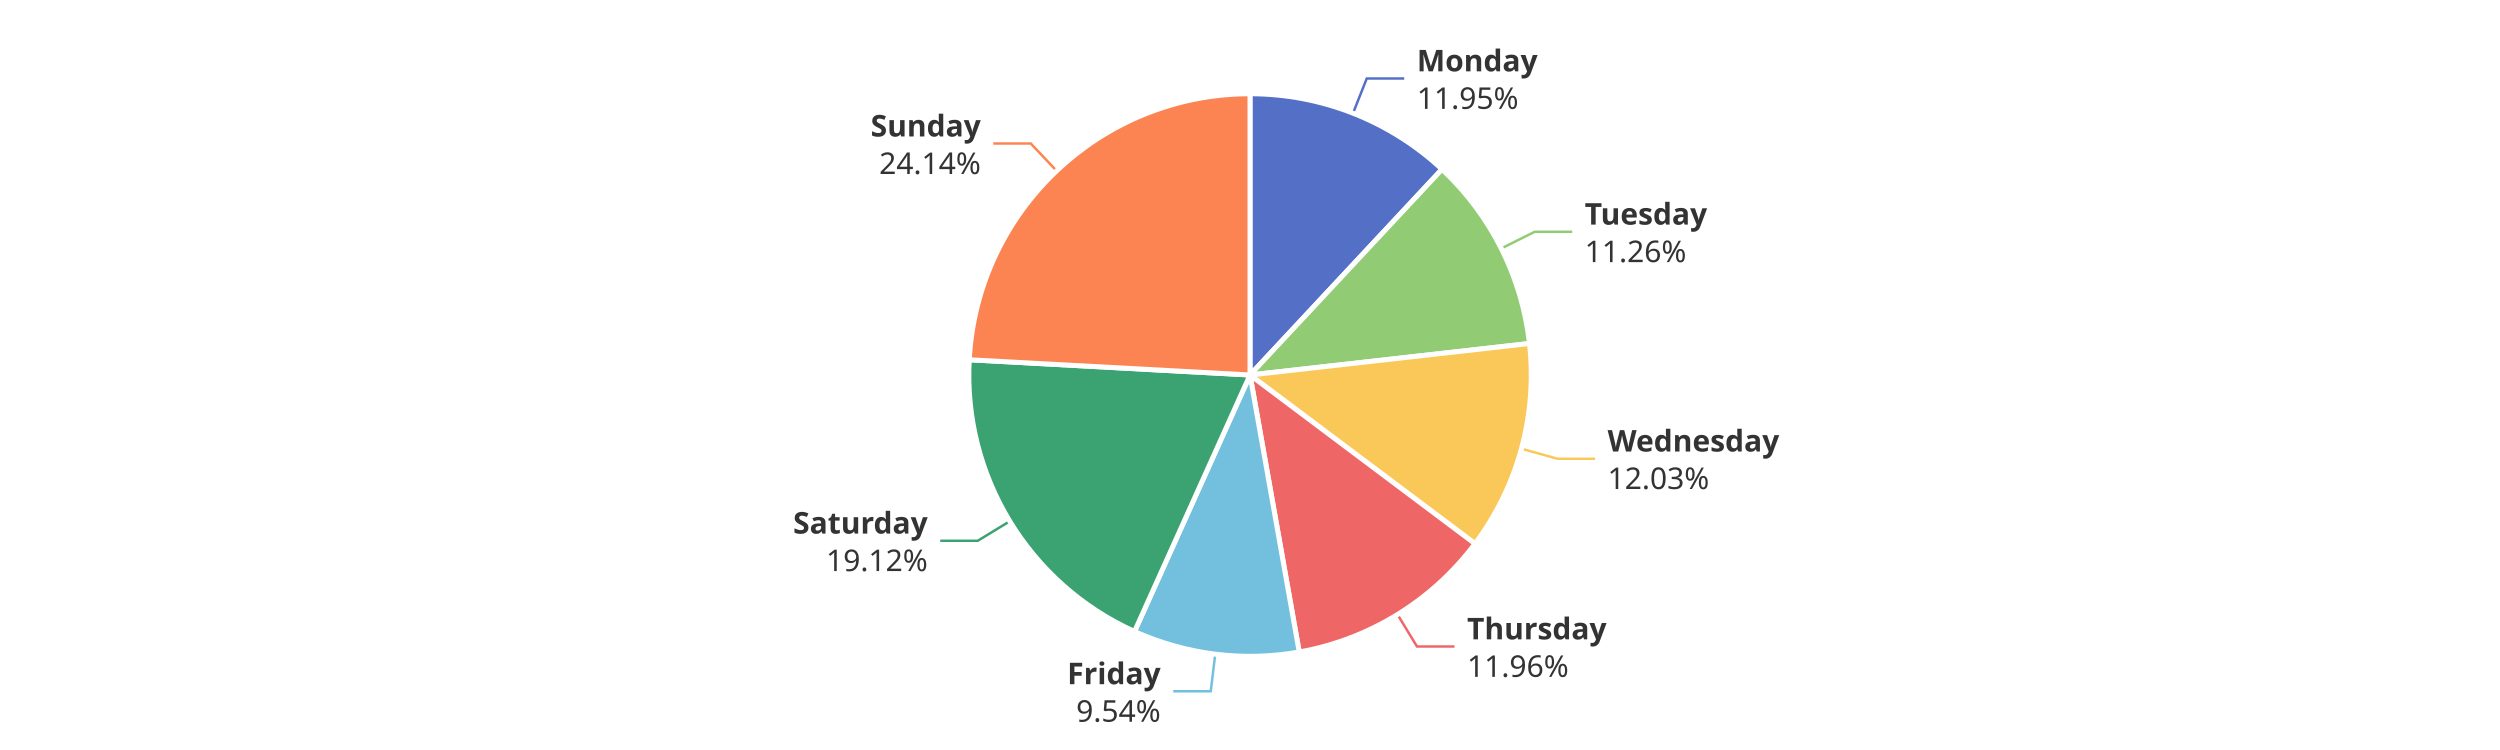
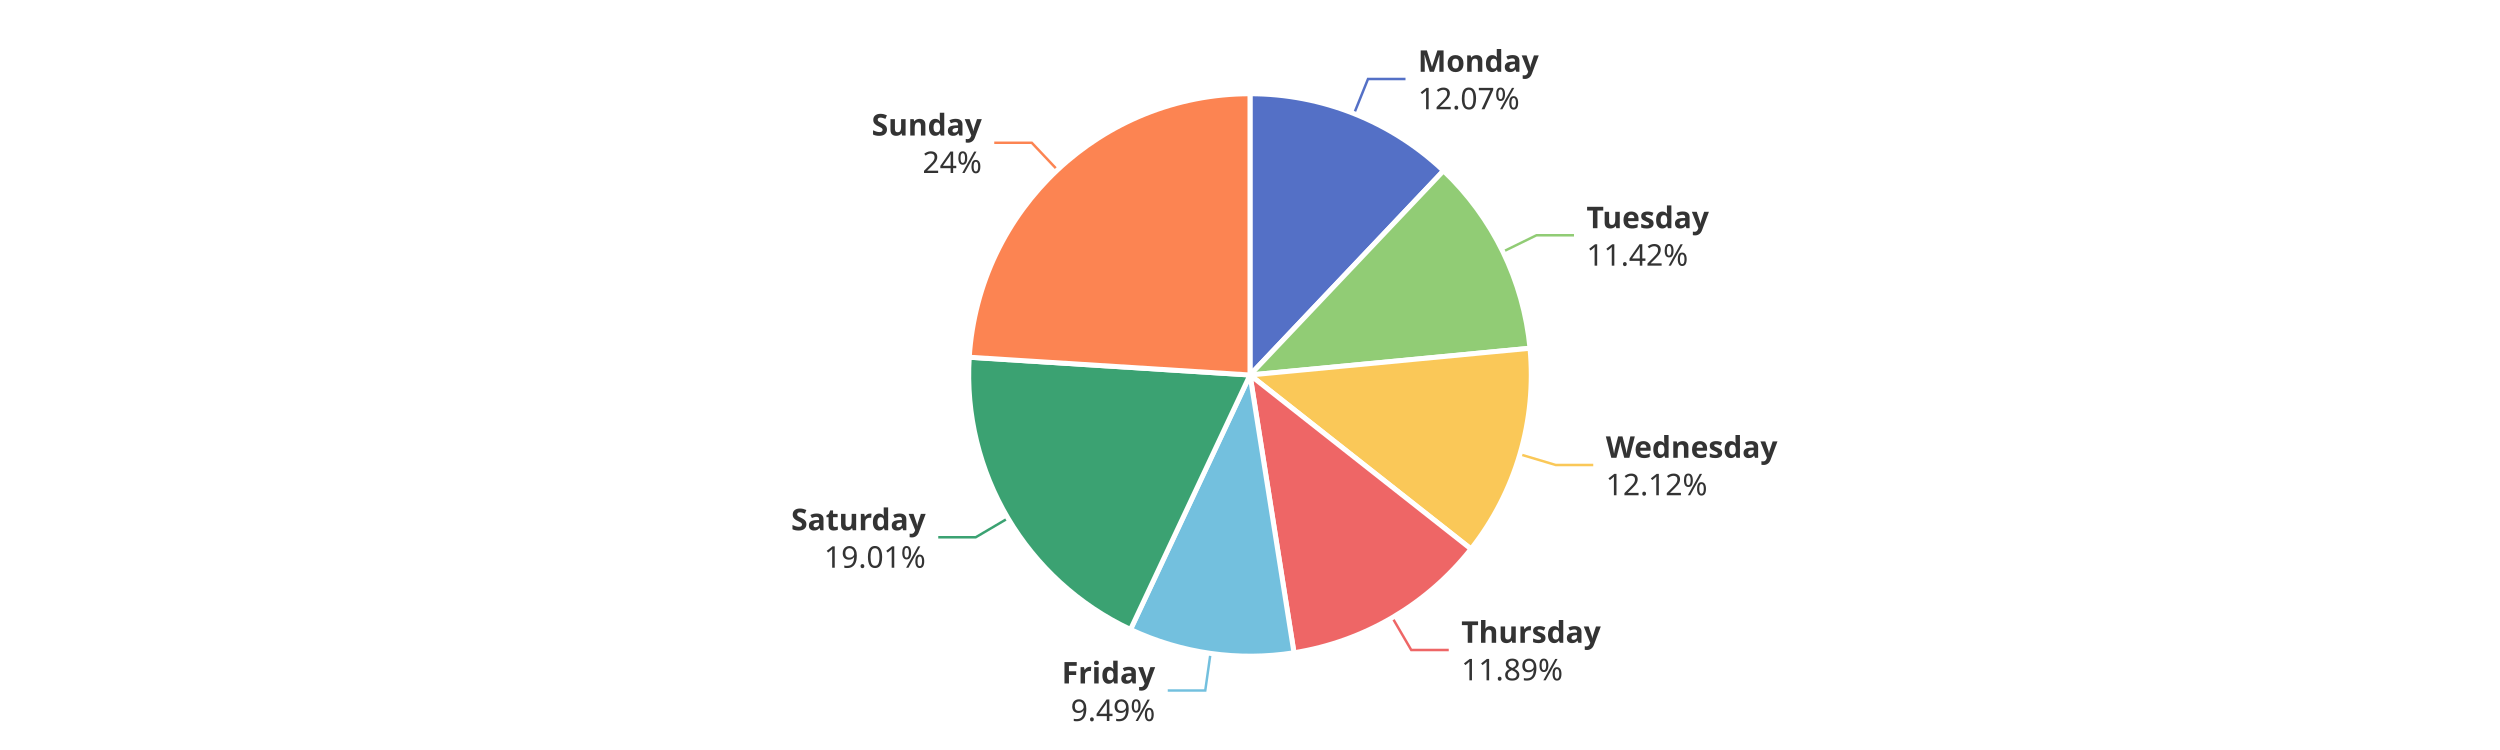
<svg xmlns="http://www.w3.org/2000/svg" width="1000" height="300" version="1.1" baseProfile="full" viewBox="0 0 1000 300">
  <rect width="1000" height="300" x="0" y="0" id="0" fill="#ffffff" />
-   <polyline points="541.2 45.3 546.7 31.4 561.7 31.4" fill="none" stroke="#5470c6" />
-   <polyline points="600.5 99.4 613.9 92.7 628.9 92.7" fill="none" stroke="#91cc75" />
-   <polyline points="608.6 179.5 623 183.5 638 183.5" fill="none" stroke="#fac858" />
-   <polyline points="559 245.8 566.8 258.6 581.8 258.6" fill="none" stroke="#ee6666" />
-   <polyline points="486.1 261.6 484.3 276.5 469.3 276.5" fill="none" stroke="#73c0de" />
-   <polyline points="403.9 208.5 391.1 216.3 376.1 216.3" fill="none" stroke="#3ba272" />
-   <polyline points="422.6 68.3 412.3 57.4 397.3 57.4" fill="none" stroke="#fc8452" />
-   <path d="M500 37.5A112.5 112.5 0 0 1 576.8 67.7L500 150Z" fill="#5470c6" stroke="#fff" stroke-width="2" stroke-linejoin="round" />
-   <path d="M576.8 67.7A112.5 112.5 0 0 1 611.8 137.4L500 150Z" fill="#91cc75" stroke="#fff" stroke-width="2" stroke-linejoin="round" />
-   <path d="M611.8 137.4A112.5 112.5 0 0 1 590 217.5L500 150Z" fill="#fac858" stroke="#fff" stroke-width="2" stroke-linejoin="round" />
-   <path d="M590 217.5A112.5 112.5 0 0 1 519.7 260.8L500 150Z" fill="#ee6666" stroke="#fff" stroke-width="2" stroke-linejoin="round" />
-   <path d="M519.7 260.8A112.5 112.5 0 0 1 453.8 252.6L500 150Z" fill="#73c0de" stroke="#fff" stroke-width="2" stroke-linejoin="round" />
-   <path d="M453.8 252.6A112.5 112.5 0 0 1 387.7 143.9L500 150Z" fill="#3ba272" stroke="#fff" stroke-width="2" stroke-linejoin="round" />
-   <path d="M387.7 143.9A112.5 112.5 0 0 1 500 37.5L500 150Z" fill="#fc8452" stroke="#fff" stroke-width="2" stroke-linejoin="round" />
-   <path d="M0 -15l42.8 0l0 30l-42.8 0Z" transform="translate(566.7496 31.3799)" fill="none" />
-   <text dominant-baseline="central" text-anchor="start" style="font-size:12px;font-family:sans-serif;font-weight:bold;" y="-7.5" transform="translate(566.7496 31.3799)" fill="#333" stroke="rgb(255,255,255)" stroke-width="2" paint-order="stroke" stroke-miterlimit="2">Monday</text>
-   <text dominant-baseline="central" text-anchor="start" style="font-size:12px;font-family:sans-serif;" y="7.5" transform="translate(566.7496 31.3799)" fill="#333" stroke="rgb(255,255,255)" stroke-width="2" paint-order="stroke" stroke-miterlimit="2">11.95%</text>
-   <path d="M0 -15l46.2 0l0 30l-46.2 0Z" transform="translate(633.8929 92.688)" fill="none" />
-   <text dominant-baseline="central" text-anchor="start" style="font-size:12px;font-family:sans-serif;font-weight:bold;" y="-7.5" transform="translate(633.8929 92.688)" fill="#333" stroke="rgb(255,255,255)" stroke-width="2" paint-order="stroke" stroke-miterlimit="2">Tuesday</text>
-   <text dominant-baseline="central" text-anchor="start" style="font-size:12px;font-family:sans-serif;" y="7.5" transform="translate(633.8929 92.688)" fill="#333" stroke="rgb(255,255,255)" stroke-width="2" paint-order="stroke" stroke-miterlimit="2">11.26%</text>
-   <path d="M0 -15l63.6 0l0 30l-63.6 0Z" transform="translate(643.0338 183.4506)" fill="none" />
-   <text dominant-baseline="central" text-anchor="start" style="font-size:12px;font-family:sans-serif;font-weight:bold;" y="-7.5" transform="translate(643.0338 183.4506)" fill="#333" stroke="rgb(255,255,255)" stroke-width="2" paint-order="stroke" stroke-miterlimit="2">Wednesday</text>
-   <text dominant-baseline="central" text-anchor="start" style="font-size:12px;font-family:sans-serif;" y="7.5" transform="translate(643.0338 183.4506)" fill="#333" stroke="rgb(255,255,255)" stroke-width="2" paint-order="stroke" stroke-miterlimit="2">12.03%</text>
-   <path d="M0 -15l50.2 0l0 30l-50.2 0Z" transform="translate(586.8234 258.5859)" fill="none" />
-   <text dominant-baseline="central" text-anchor="start" style="font-size:12px;font-family:sans-serif;font-weight:bold;" y="-7.5" transform="translate(586.8234 258.5859)" fill="#333" stroke="rgb(255,255,255)" stroke-width="2" paint-order="stroke" stroke-miterlimit="2">Thursday</text>
-   <text dominant-baseline="central" text-anchor="start" style="font-size:12px;font-family:sans-serif;" y="7.5" transform="translate(586.8234 258.5859)" fill="#333" stroke="rgb(255,255,255)" stroke-width="2" paint-order="stroke" stroke-miterlimit="2">11.96%</text>
-   <path d="M-34.2 -15l34.2 0l0 30l-34.2 0Z" transform="translate(464.2585 276.5245)" fill="none" />
-   <text dominant-baseline="central" text-anchor="end" style="font-size:12px;font-family:sans-serif;font-weight:bold;" y="-7.5" transform="translate(464.2585 276.5245)" fill="#333" stroke="rgb(255,255,255)" stroke-width="2" paint-order="stroke" stroke-miterlimit="2">Friday</text>
-   <text dominant-baseline="central" text-anchor="end" style="font-size:12px;font-family:sans-serif;" y="7.5" transform="translate(464.2585 276.5245)" fill="#333" stroke="rgb(255,255,255)" stroke-width="2" paint-order="stroke" stroke-miterlimit="2">9.54%</text>
-   <path d="M-48.2 -15l48.2 0l0 30l-48.2 0Z" transform="translate(371.0796 216.2767)" fill="none" />
-   <text dominant-baseline="central" text-anchor="end" style="font-size:12px;font-family:sans-serif;font-weight:bold;" y="-7.5" transform="translate(371.0796 216.2767)" fill="#333" stroke="rgb(255,255,255)" stroke-width="2" paint-order="stroke" stroke-miterlimit="2">Saturday</text>
-   <text dominant-baseline="central" text-anchor="end" style="font-size:12px;font-family:sans-serif;" y="7.5" transform="translate(371.0796 216.2767)" fill="#333" stroke="rgb(255,255,255)" stroke-width="2" paint-order="stroke" stroke-miterlimit="2">19.12%</text>
-   <path d="M-40.9 -15l40.9 0l0 30l-40.9 0Z" transform="translate(392.3123 57.4413)" fill="none" />
-   <text dominant-baseline="central" text-anchor="end" style="font-size:12px;font-family:sans-serif;font-weight:bold;" y="-7.5" transform="translate(392.3123 57.4413)" fill="#333" stroke="rgb(255,255,255)" stroke-width="2" paint-order="stroke" stroke-miterlimit="2">Sunday</text>
-   <text dominant-baseline="central" text-anchor="end" style="font-size:12px;font-family:sans-serif;" y="7.5" transform="translate(392.3123 57.4413)" fill="#333" stroke="rgb(255,255,255)" stroke-width="2" paint-order="stroke" stroke-miterlimit="2">24.14%</text>
+   <polyline points="541.6 45.5 547.2 31.6 562.2 31.6" fill="none" stroke="#5470c6" />
+   <polyline points="601.1 100.7 614.6 94.1 629.6 94.1" fill="none" stroke="#91cc75" />
+   <polyline points="607.9 181.7 622.3 186 637.3 186" fill="none" stroke="#fac858" />
+   <polyline points="556.9 247 564.5 260 579.5 260" fill="none" stroke="#ee6666" />
+   <polyline points="484.2 261.4 482.1 276.2 467.1 276.2" fill="none" stroke="#73c0de" />
+   <polyline points="403.2 207.3 390.3 214.9 375.3 214.9" fill="none" stroke="#3ba272" />
+   <polyline points="423 68 412.7 57.1 397.7 57.1" fill="none" stroke="#fc8452" />
+   <path d="M500 37.5A112.5 112.5 0 0 1 577.4 68.3L500 150Z" fill="#5470c6" stroke="#fff" stroke-width="2" stroke-linejoin="round" />
+   <path d="M577.4 68.3A112.5 112.5 0 0 1 612 139.3L500 150Z" fill="#91cc75" stroke="#fff" stroke-width="2" stroke-linejoin="round" />
+   <path d="M612 139.3A112.5 112.5 0 0 1 588.4 219.6L500 150Z" fill="#fac858" stroke="#fff" stroke-width="2" stroke-linejoin="round" />
+   <path d="M588.4 219.6A112.5 112.5 0 0 1 517.6 261.1L500 150Z" fill="#ee6666" stroke="#fff" stroke-width="2" stroke-linejoin="round" />
+   <path d="M517.6 261.1A112.5 112.5 0 0 1 452.2 251.8L500 150Z" fill="#73c0de" stroke="#fff" stroke-width="2" stroke-linejoin="round" />
+   <path d="M452.2 251.8A112.5 112.5 0 0 1 387.7 142.9L500 150Z" fill="#3ba272" stroke="#fff" stroke-width="2" stroke-linejoin="round" />
+   <path d="M387.7 142.9A112.5 112.5 0 0 1 500 37.5L500 150Z" fill="#fc8452" stroke="#fff" stroke-width="2" stroke-linejoin="round" />
+   <path d="M0 -15l42.8 0l0 30l-42.8 0Z" transform="translate(567.1965 31.557)" fill="none" />
+   <text dominant-baseline="central" text-anchor="start" style="font-size:12px;font-family:sans-serif;font-weight:bold;" y="-7.5" transform="translate(567.1965 31.557)" fill="#333" stroke="rgb(255,255,255)" stroke-width="2" paint-order="stroke" stroke-miterlimit="2">Monday</text>
+   <text dominant-baseline="central" text-anchor="start" style="font-size:12px;font-family:sans-serif;" y="7.5" transform="translate(567.1965 31.557)" fill="#333" stroke="rgb(255,255,255)" stroke-width="2" paint-order="stroke" stroke-miterlimit="2">12.07%</text>
+   <path d="M0 -15l46.2 0l0 30l-46.2 0Z" transform="translate(634.604 94.1237)" fill="none" />
+   <text dominant-baseline="central" text-anchor="start" style="font-size:12px;font-family:sans-serif;font-weight:bold;" y="-7.5" transform="translate(634.604 94.1237)" fill="#333" stroke="rgb(255,255,255)" stroke-width="2" paint-order="stroke" stroke-miterlimit="2">Tuesday</text>
+   <text dominant-baseline="central" text-anchor="start" style="font-size:12px;font-family:sans-serif;" y="7.5" transform="translate(634.604 94.1237)" fill="#333" stroke="rgb(255,255,255)" stroke-width="2" paint-order="stroke" stroke-miterlimit="2">11.42%</text>
+   <path d="M0 -15l63.6 0l0 30l-63.6 0Z" transform="translate(642.3251 185.9558)" fill="none" />
+   <text dominant-baseline="central" text-anchor="start" style="font-size:12px;font-family:sans-serif;font-weight:bold;" y="-7.5" transform="translate(642.3251 185.9558)" fill="#333" stroke="rgb(255,255,255)" stroke-width="2" paint-order="stroke" stroke-miterlimit="2">Wednesday</text>
+   <text dominant-baseline="central" text-anchor="start" style="font-size:12px;font-family:sans-serif;" y="7.5" transform="translate(642.3251 185.9558)" fill="#333" stroke="rgb(255,255,255)" stroke-width="2" paint-order="stroke" stroke-miterlimit="2">12.12%</text>
+   <path d="M0 -15l50.2 0l0 30l-50.2 0Z" transform="translate(584.5231 259.9682)" fill="none" />
+   <text dominant-baseline="central" text-anchor="start" style="font-size:12px;font-family:sans-serif;font-weight:bold;" y="-7.5" transform="translate(584.5231 259.9682)" fill="#333" stroke="rgb(255,255,255)" stroke-width="2" paint-order="stroke" stroke-miterlimit="2">Thursday</text>
+   <text dominant-baseline="central" text-anchor="start" style="font-size:12px;font-family:sans-serif;" y="7.5" transform="translate(584.5231 259.9682)" fill="#333" stroke="rgb(255,255,255)" stroke-width="2" paint-order="stroke" stroke-miterlimit="2">11.89%</text>
+   <path d="M-34.2 -15l34.2 0l0 30l-34.2 0Z" transform="translate(462.0747 276.2337)" fill="none" />
+   <text dominant-baseline="central" text-anchor="end" style="font-size:12px;font-family:sans-serif;font-weight:bold;" y="-7.5" transform="translate(462.0747 276.2337)" fill="#333" stroke="rgb(255,255,255)" stroke-width="2" paint-order="stroke" stroke-miterlimit="2">Friday</text>
+   <text dominant-baseline="central" text-anchor="end" style="font-size:12px;font-family:sans-serif;" y="7.5" transform="translate(462.0747 276.2337)" fill="#333" stroke="rgb(255,255,255)" stroke-width="2" paint-order="stroke" stroke-miterlimit="2">9.49%</text>
+   <path d="M-48.2 -15l48.2 0l0 30l-48.2 0Z" transform="translate(370.2758 214.9373)" fill="none" />
+   <text dominant-baseline="central" text-anchor="end" style="font-size:12px;font-family:sans-serif;font-weight:bold;" y="-7.5" transform="translate(370.2758 214.9373)" fill="#333" stroke="rgb(255,255,255)" stroke-width="2" paint-order="stroke" stroke-miterlimit="2">Saturday</text>
+   <text dominant-baseline="central" text-anchor="end" style="font-size:12px;font-family:sans-serif;" y="7.5" transform="translate(370.2758 214.9373)" fill="#333" stroke="rgb(255,255,255)" stroke-width="2" paint-order="stroke" stroke-miterlimit="2">19.01%</text>
+   <path d="M-40.9 -15l40.9 0l0 30l-40.9 0Z" transform="translate(392.7202 57.0565)" fill="none" />
+   <text dominant-baseline="central" text-anchor="end" style="font-size:12px;font-family:sans-serif;font-weight:bold;" y="-7.5" transform="translate(392.7202 57.0565)" fill="#333" stroke="rgb(255,255,255)" stroke-width="2" paint-order="stroke" stroke-miterlimit="2">Sunday</text>
+   <text dominant-baseline="central" text-anchor="end" style="font-size:12px;font-family:sans-serif;" y="7.5" transform="translate(392.7202 57.0565)" fill="#333" stroke="rgb(255,255,255)" stroke-width="2" paint-order="stroke" stroke-miterlimit="2">24%</text>
</svg>
